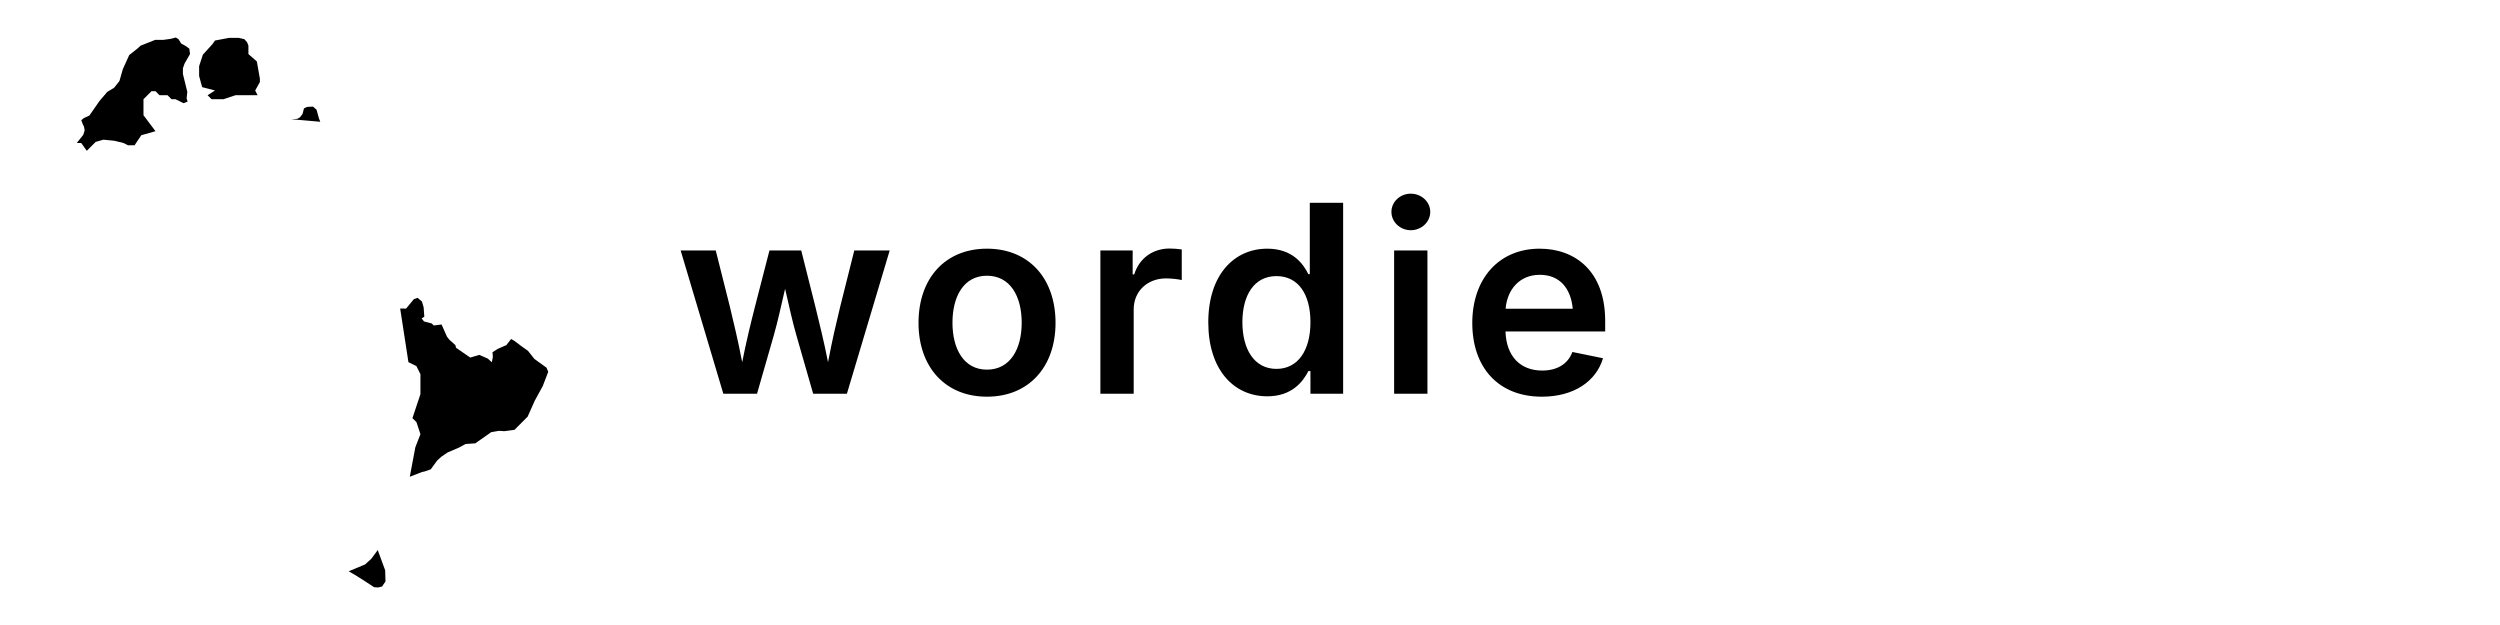
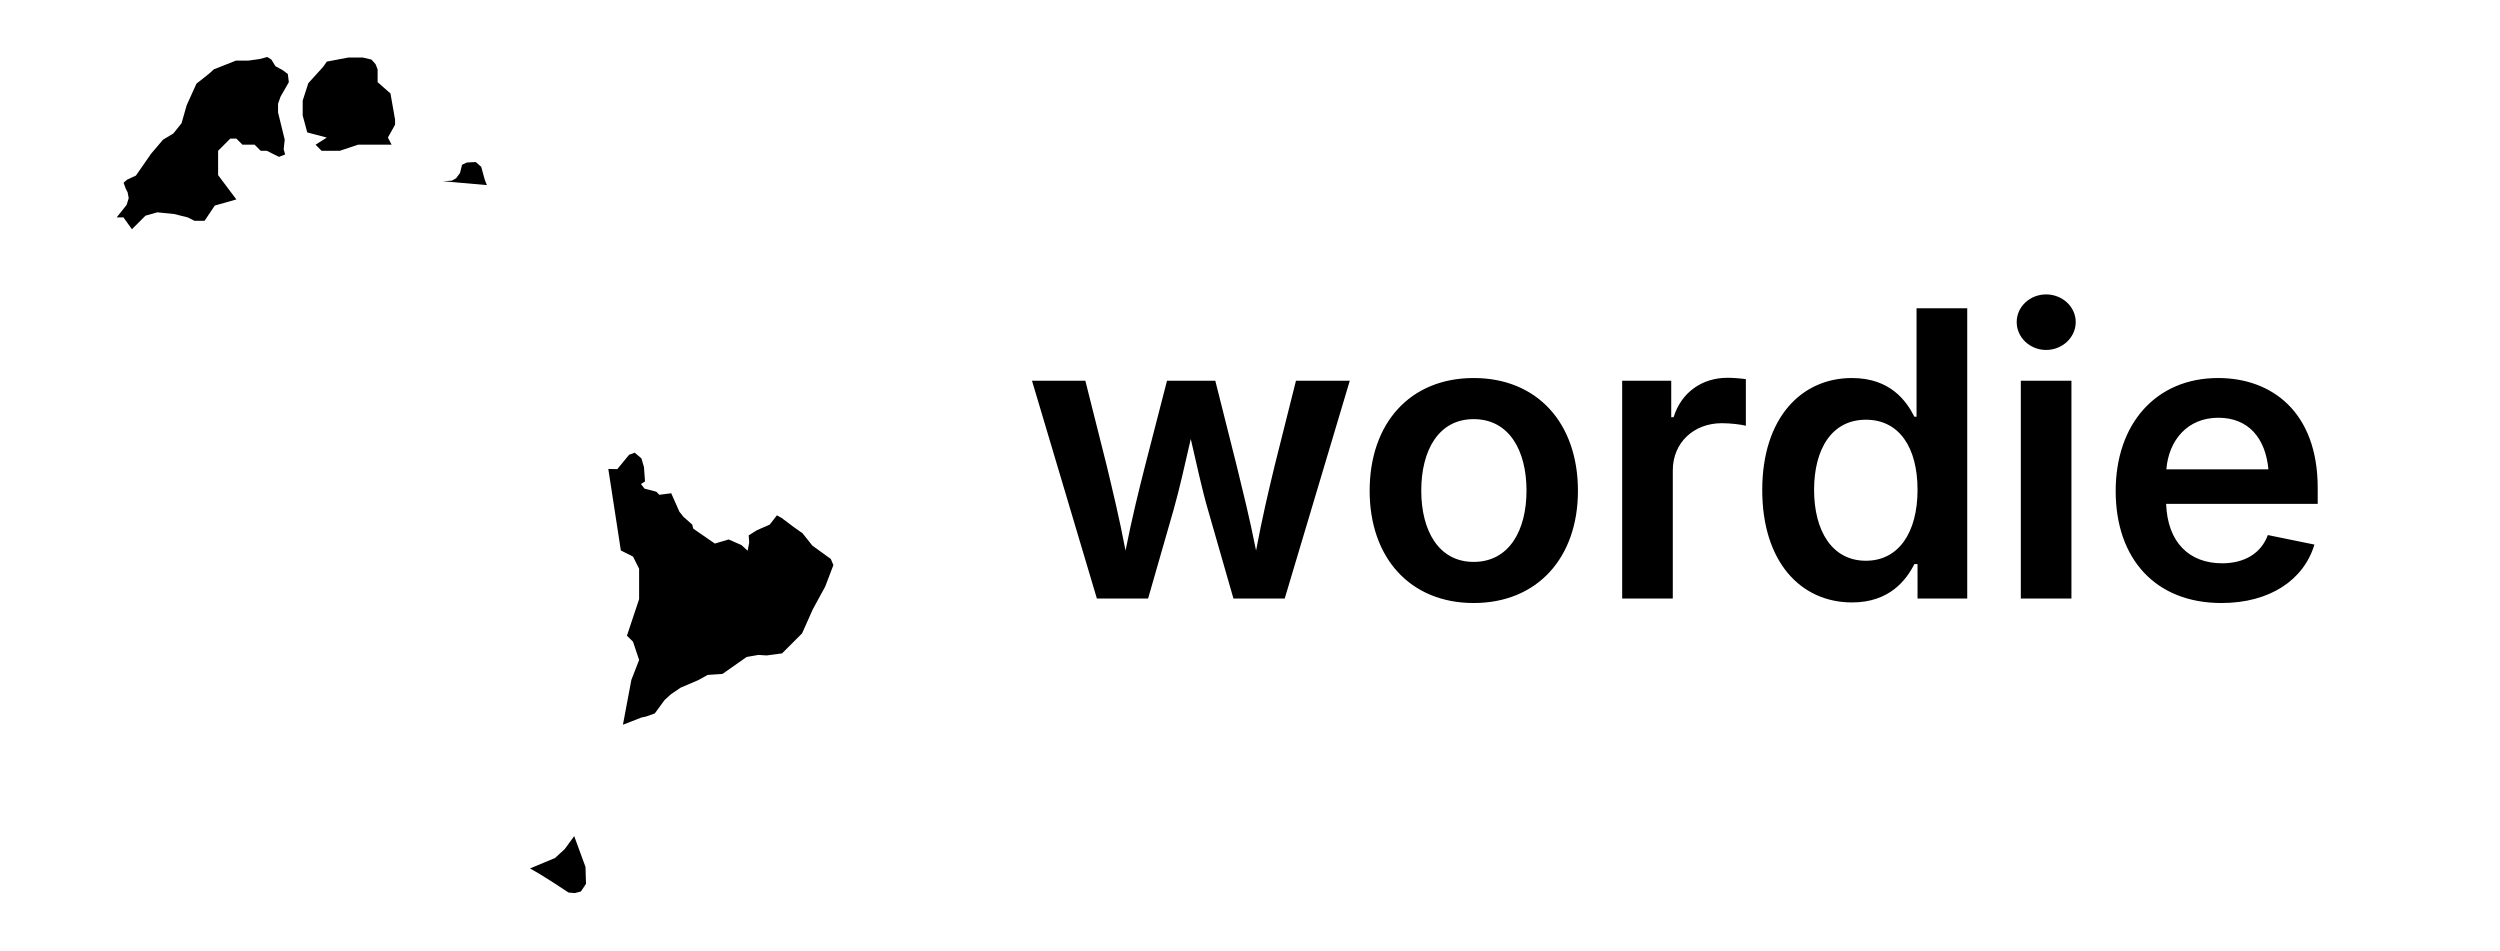
- <svg xmlns="http://www.w3.org/2000/svg" viewBox="0 0 1024 256" width="1024" height="256" role="img" aria-labelledby="logo-title logo-desc">
+ <svg xmlns="http://www.w3.org/2000/svg" viewBox="0 0 673.63 256" width="673.63" height="256" role="img" aria-labelledby="logo-title logo-desc">
  <path d="M169.51,122.54L171.03,121.98L172.83,123.51L173.52,125.86L173.80,129.73L172.70,130.42L173.66,131.66L176.84,132.49L177.67,133.32L180.86,132.91L183.07,137.89L184.17,139.27L186.52,141.35L186.80,142.45L192.61,146.46L196.34,145.36L199.80,146.88L201.46,148.40L201.87,146.18L201.74,144.25L203.95,142.87L207.41,141.35L209.34,138.86L210.59,139.55L213.91,142.04L216.26,143.70L218.89,147.02L223.86,150.61L224.56,152.27L222.34,158.08L219.02,164.16L216.12,170.66L210.73,176.06L206.58,176.61L204.36,176.47L201.18,177.02L194.68,181.59L190.67,181.86L188.18,183.25L183.34,185.32L180.72,187.12L179.06,188.64L176.43,192.24L174.08,193.07L172.83,193.34L167.85,195.28L170.12,183.21L172.21,177.83L170.57,172.91L168.93,171.28L172.21,161.44L172.21,153.25L170.57,149.97L167.29,148.33L163.91,126.36L166.33,126.41Z M34.40,51.87L33.85,50.76L33.30,49.24L34.26,48.41L36.62,47.31L40.76,41.36L43.94,37.63L46.71,35.97L48.92,33.20L50.30,28.36L52.93,22.55L56.25,19.92L57.63,18.68L63.58,16.33L66.90,16.33L69.94,15.91L72.02,15.36L73.12,16.05L74.23,17.85L76.03,18.82L77.55,19.92L77.83,22.14L75.61,26.01L74.92,27.94L74.92,30.30L76.72,37.63L76.44,40.25L76.84,41.61L75.17,42.27L71.89,40.63L70.25,40.63L68.61,38.99L65.33,38.99L63.69,37.35L62.05,37.35L58.77,40.63L58.77,47.19L63.69,53.74L57.87,55.39L55.13,59.49L52.40,59.49L50.58,58.58L46.93,57.67L42.38,57.21L39.19,58.12L35.55,61.77L33.27,58.58L31.44,58.58L34.13,55.19L34.68,53.39Z M81.56,31.13L81.56,29.19L81.56,27.11L83.08,22.41L87.09,17.99L88.06,16.60L93.87,15.50L97.74,15.50L100.09,16.05L101.20,17.30L101.75,18.68L101.75,20.62L101.75,22.14L105.21,25.18L106.45,32.23L106.45,33.61L104.52,37.07L105.52,38.99L96.49,38.99L91.57,40.63L86.65,40.63L85.03,38.99L88.06,37.07L82.80,35.69Z M157.90,238.15L156.51,240.23L154.85,240.64L153.20,240.50L149.19,237.87L145.45,235.52L142.82,234.00L149.55,231.19L152.16,228.80L154.72,225.29L157.76,233.59Z M122.89,48.04L123.95,46.61L124.50,44.41L125.77,43.79L128.19,43.66L129.66,44.94L130.64,48.49L131.19,49.88L119.32,48.83L121.76,48.68Z" fill="currentColor" />
-   <text x="276.48" y="161.28" font-family="system-ui, -apple-system, Segoe UI, sans-serif" font-size="107.52" font-weight="600" letter-spacing="6.451" fill="currentColor">wordie</text>
+   <text x="275.76" y="161.28" font-family="system-ui, -apple-system, Segoe UI, sans-serif" font-size="107.52" font-weight="600" textLength="366.43" fill="currentColor">wordie</text>
</svg>
